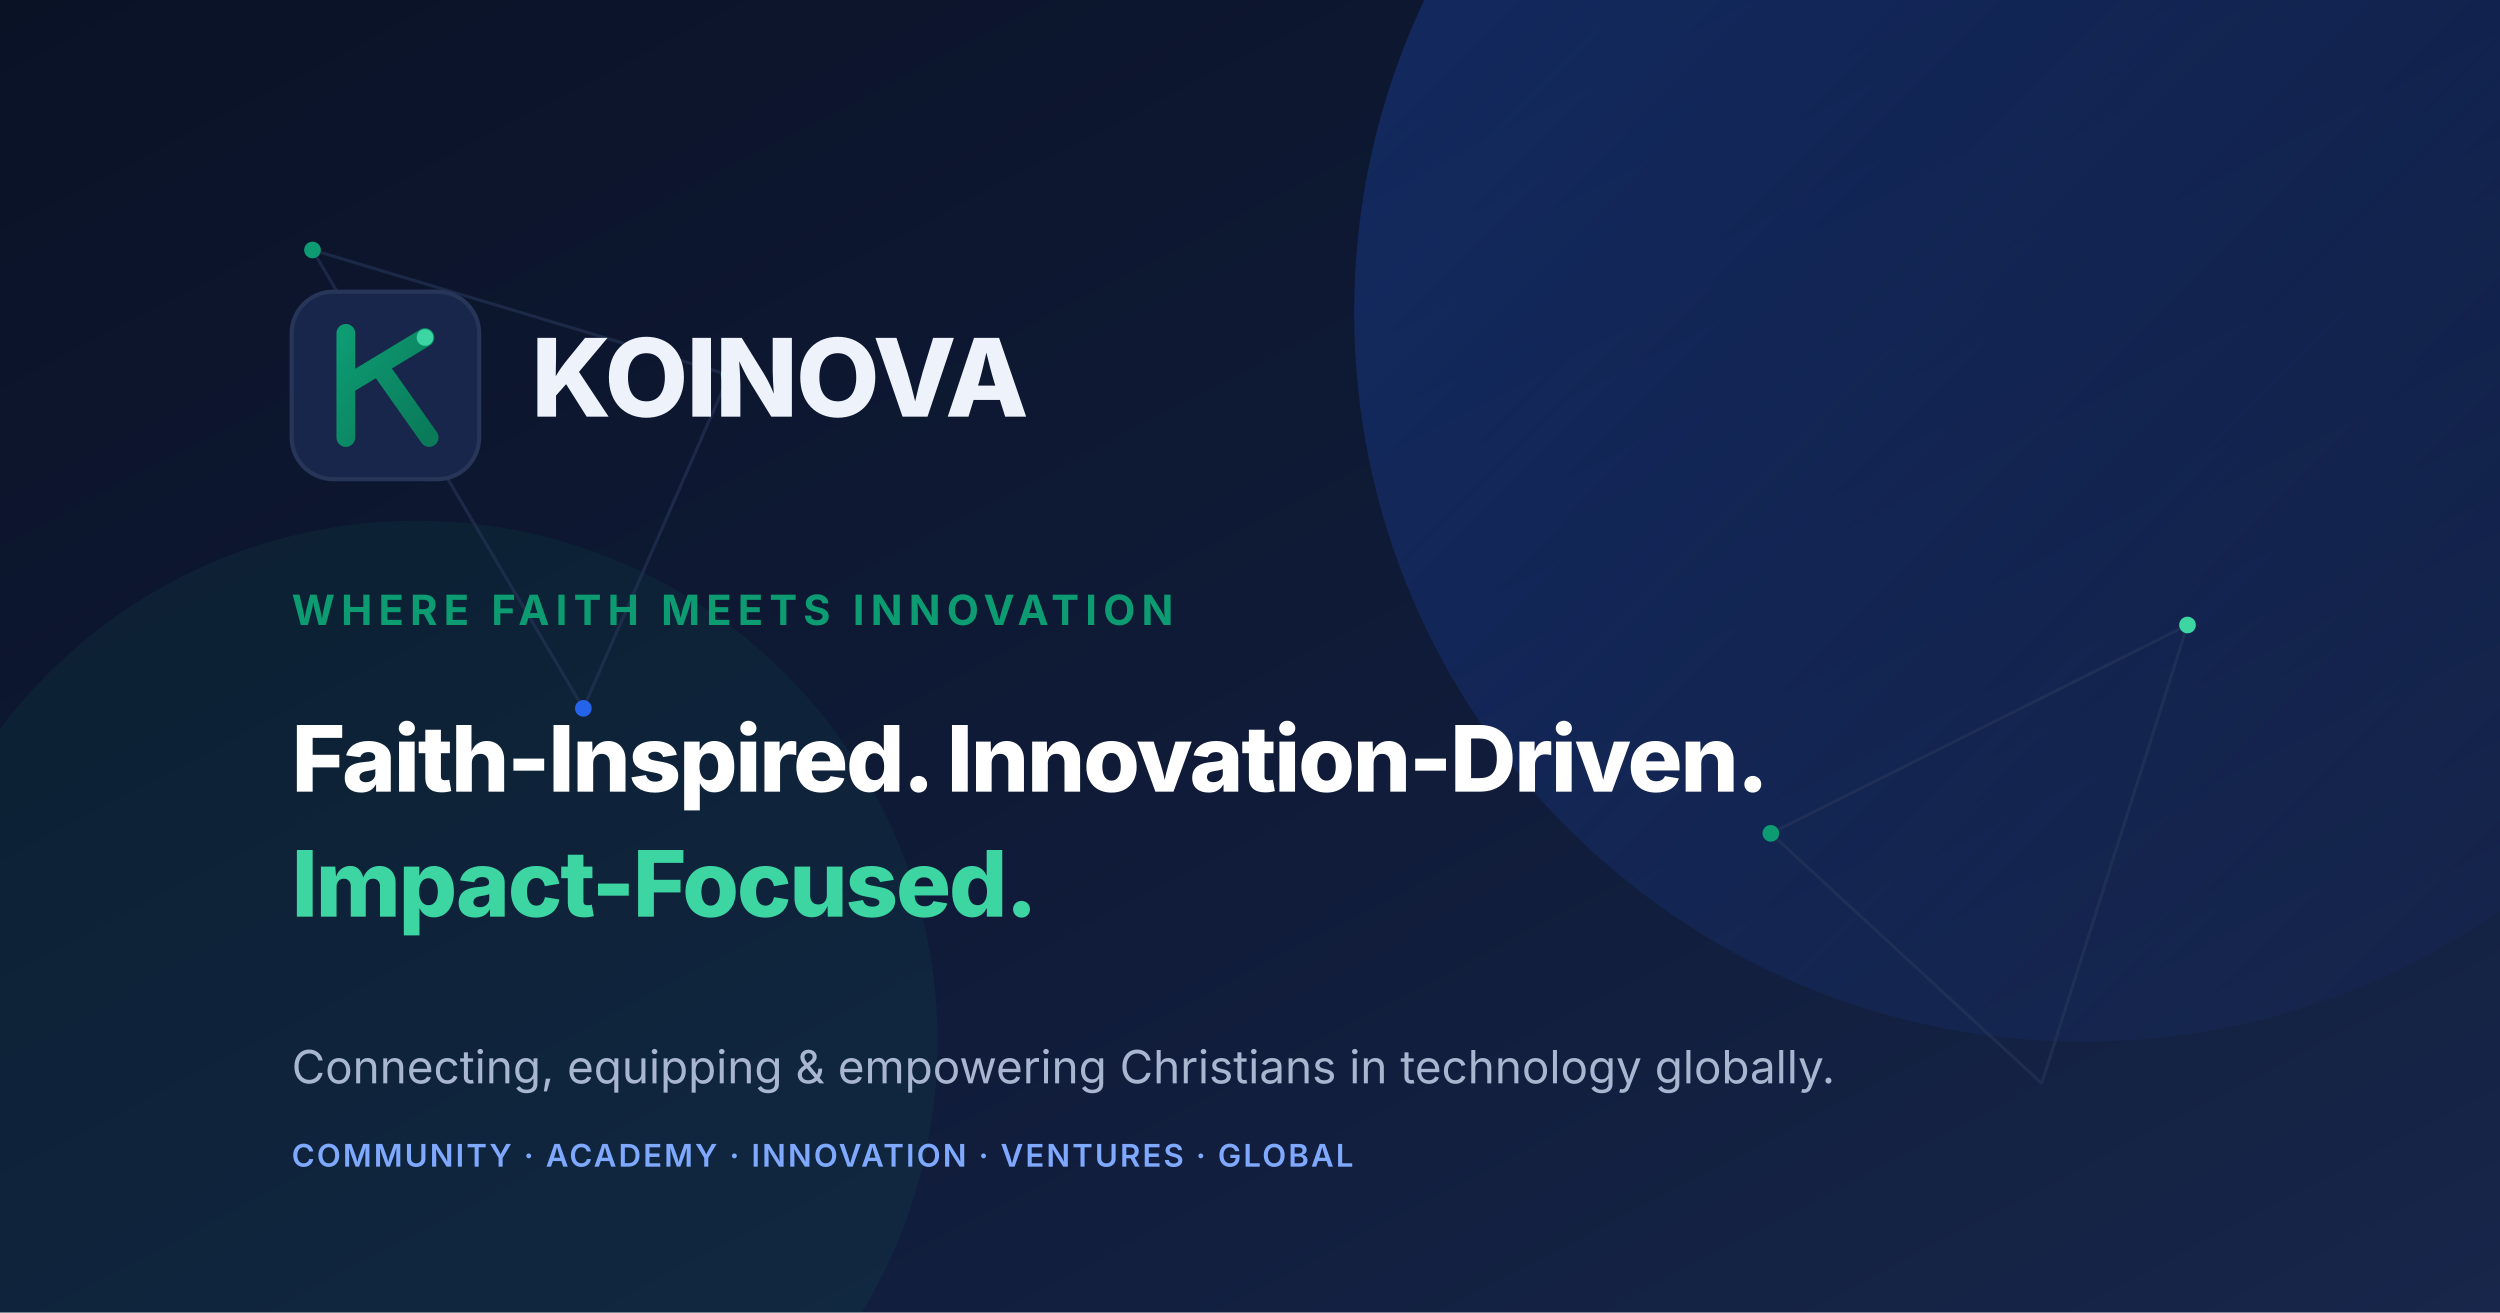
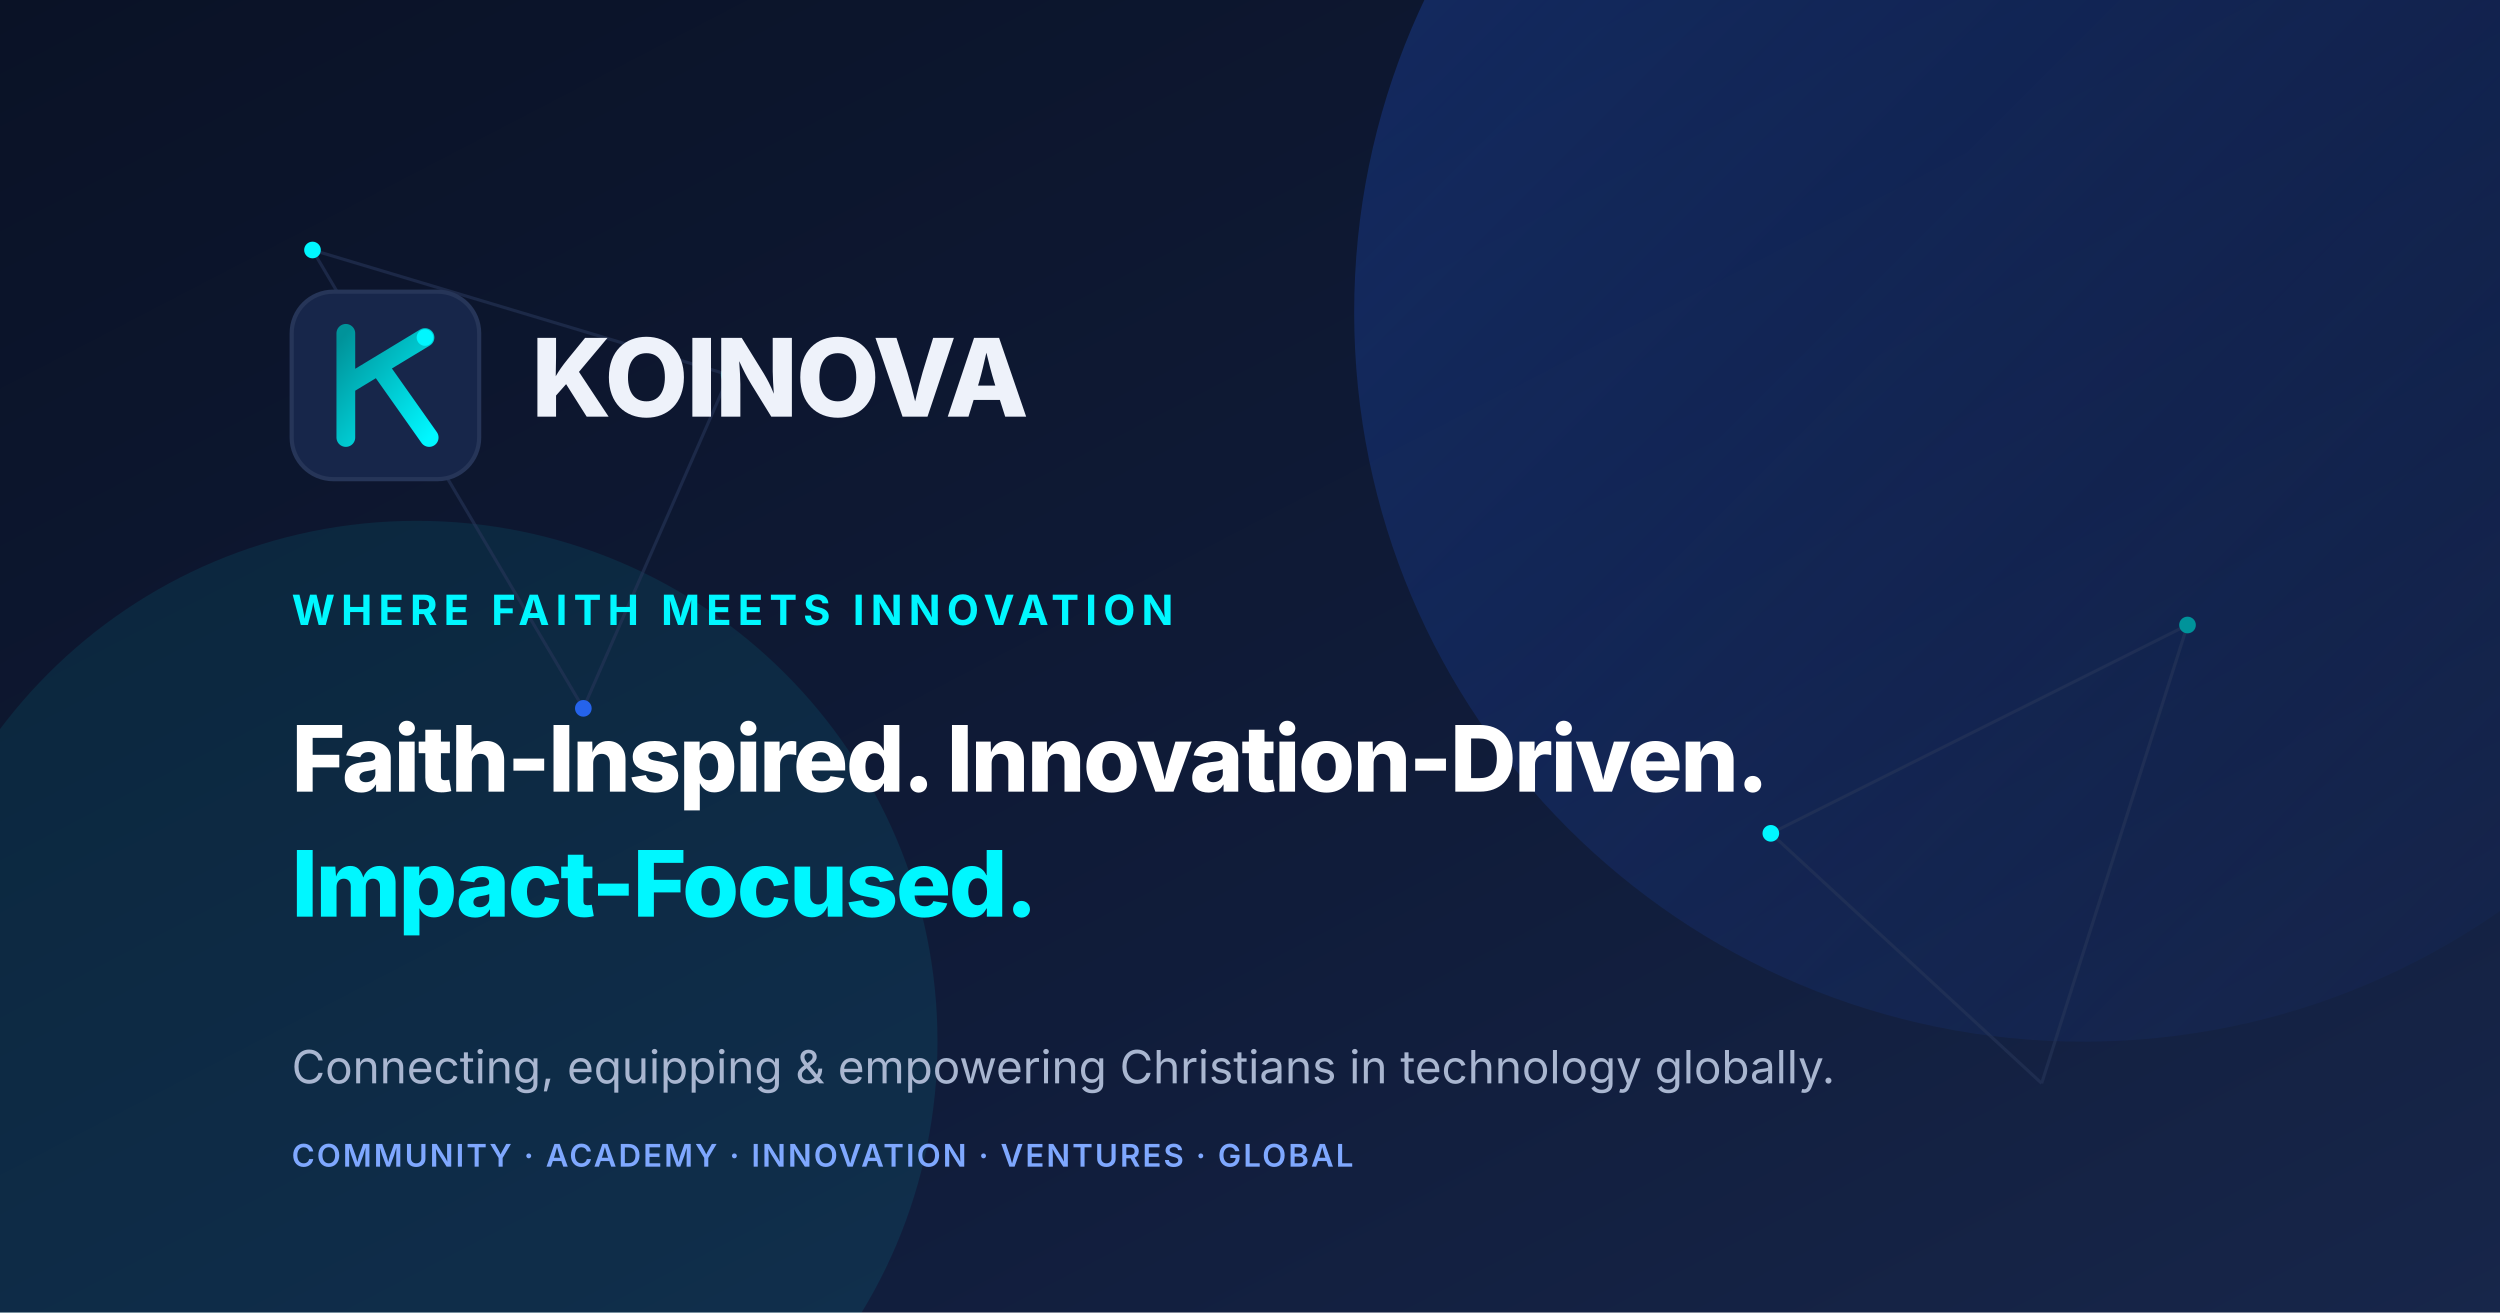
<svg xmlns="http://www.w3.org/2000/svg" viewBox="0 0 1200 630" width="1200" height="630">
  <defs>
    <linearGradient id="bgGrad" x1="0%" y1="0%" x2="100%" y2="100%">
      <stop offset="0%" stop-color="#0A1226" />
      <stop offset="60%" stop-color="#101C3A" />
      <stop offset="100%" stop-color="#17264A" />
    </linearGradient>
    <linearGradient id="emeraldGrad" x1="0%" y1="0%" x2="100%" y2="100%">
-       <stop offset="0%" stop-color="#0D9B72" />
-       <stop offset="100%" stop-color="#0A7A59" />
+       <stop offset="0%" stop-color="#00939A" />
+       <stop offset="100%" stop-color="#00F7FF" />
    </linearGradient>
    <linearGradient id="blueGlow" x1="0%" y1="0%" x2="100%" y2="100%">
      <stop offset="0%" stop-color="#2563EB" stop-opacity="0.3" />
      <stop offset="100%" stop-color="#1D4ED8" stop-opacity="0" />
    </linearGradient>
  </defs>
  <rect width="1200" height="630" fill="url(#bgGrad)" />
  <circle cx="1000" cy="150" r="350" fill="url(#blueGlow)" />
-   <circle cx="200" cy="500" r="250" fill="#0D9B72" fill-opacity="0.08" />
+   <circle cx="200" cy="500" r="250" fill="#00F7FF" fill-opacity="0.08" />
  <g stroke="#263558" stroke-width="1.5" opacity="0.6">
    <line x1="150" y1="120" x2="350" y2="180" />
    <line x1="350" y1="180" x2="280" y2="340" />
    <line x1="280" y1="340" x2="150" y2="120" />
    <line x1="850" y1="400" x2="1050" y2="300" />
    <line x1="1050" y1="300" x2="980" y2="520" />
    <line x1="980" y1="520" x2="850" y2="400" />
  </g>
-   <circle cx="150" cy="120" r="4" fill="#0D9B72" />
-   <circle cx="350" cy="180" r="4" fill="#3DD6A3" />
+   <circle cx="150" cy="120" r="4" fill="#00F7FF" />
+   <circle cx="350" cy="180" r="4" fill="#00939A" />
  <circle cx="280" cy="340" r="4" fill="#2563EB" />
-   <circle cx="850" cy="400" r="4" fill="#0D9B72" />
-   <circle cx="1050" cy="300" r="4" fill="#3DD6A3" />
+   <circle cx="850" cy="400" r="4" fill="#00F7FF" />
+   <circle cx="1050" cy="300" r="4" fill="#00939A" />
  <g transform="translate(140, 140)">
    <rect width="90" height="90" rx="20" fill="#17264A" stroke="#263558" stroke-width="2" />
    <path d="M26 20 V70 M26 45 L64 22 M42 36 L66 70" stroke="url(#emeraldGrad)" stroke-width="9" stroke-linecap="round" stroke-linejoin="round" fill="none" />
-     <circle cx="64" cy="22" r="4" fill="#3DD6A3" />
+     <circle cx="64" cy="22" r="4" fill="#00F7FF" />
  </g>
  <text x="255" y="200" font-family="'Plus Jakarta Sans', 'Inter', -apple-system, sans-serif" font-size="52" font-weight="800" fill="#EEF2FA" letter-spacing="-1">KOINOVA</text>
-   <text x="140" y="300" font-family="'Inter', sans-serif" font-size="20" font-weight="700" fill="#0D9B72" letter-spacing="3" text-transform="uppercase">WHERE FAITH MEETS INNOVATION</text>
+   <text x="140" y="300" font-family="'Inter', sans-serif" font-size="20" font-weight="700" fill="#00F7FF" letter-spacing="3" text-transform="uppercase">WHERE FAITH MEETS INNOVATION</text>
  <text x="140" y="380" font-family="'Plus Jakarta Sans', 'Inter', sans-serif" font-size="44" font-weight="800" fill="#FFFFFF" letter-spacing="-1">Faith-Inspired. Innovation-Driven.</text>
-   <text x="140" y="440" font-family="'Plus Jakarta Sans', 'Inter', sans-serif" font-size="44" font-weight="800" fill="#3DD6A3" letter-spacing="-1">Impact-Focused.</text>
+   <text x="140" y="440" font-family="'Plus Jakarta Sans', 'Inter', sans-serif" font-size="44" font-weight="800" fill="#00F7FF" letter-spacing="-1">Impact-Focused.</text>
  <text x="140" y="520" font-family="'Inter', sans-serif" font-size="22" fill="#A9B6D0">Connecting, equipping &amp; empowering Christians in technology globally.</text>
  <g transform="translate(140, 560)">
    <text font-family="'Inter', sans-serif" font-size="15" font-weight="600" fill="#7FA8FF" letter-spacing="1">COMMUNITY  ·  ACADEMY  ·  INNOVATION  ·  VENTURES  ·  GLOBAL</text>
  </g>
</svg>
